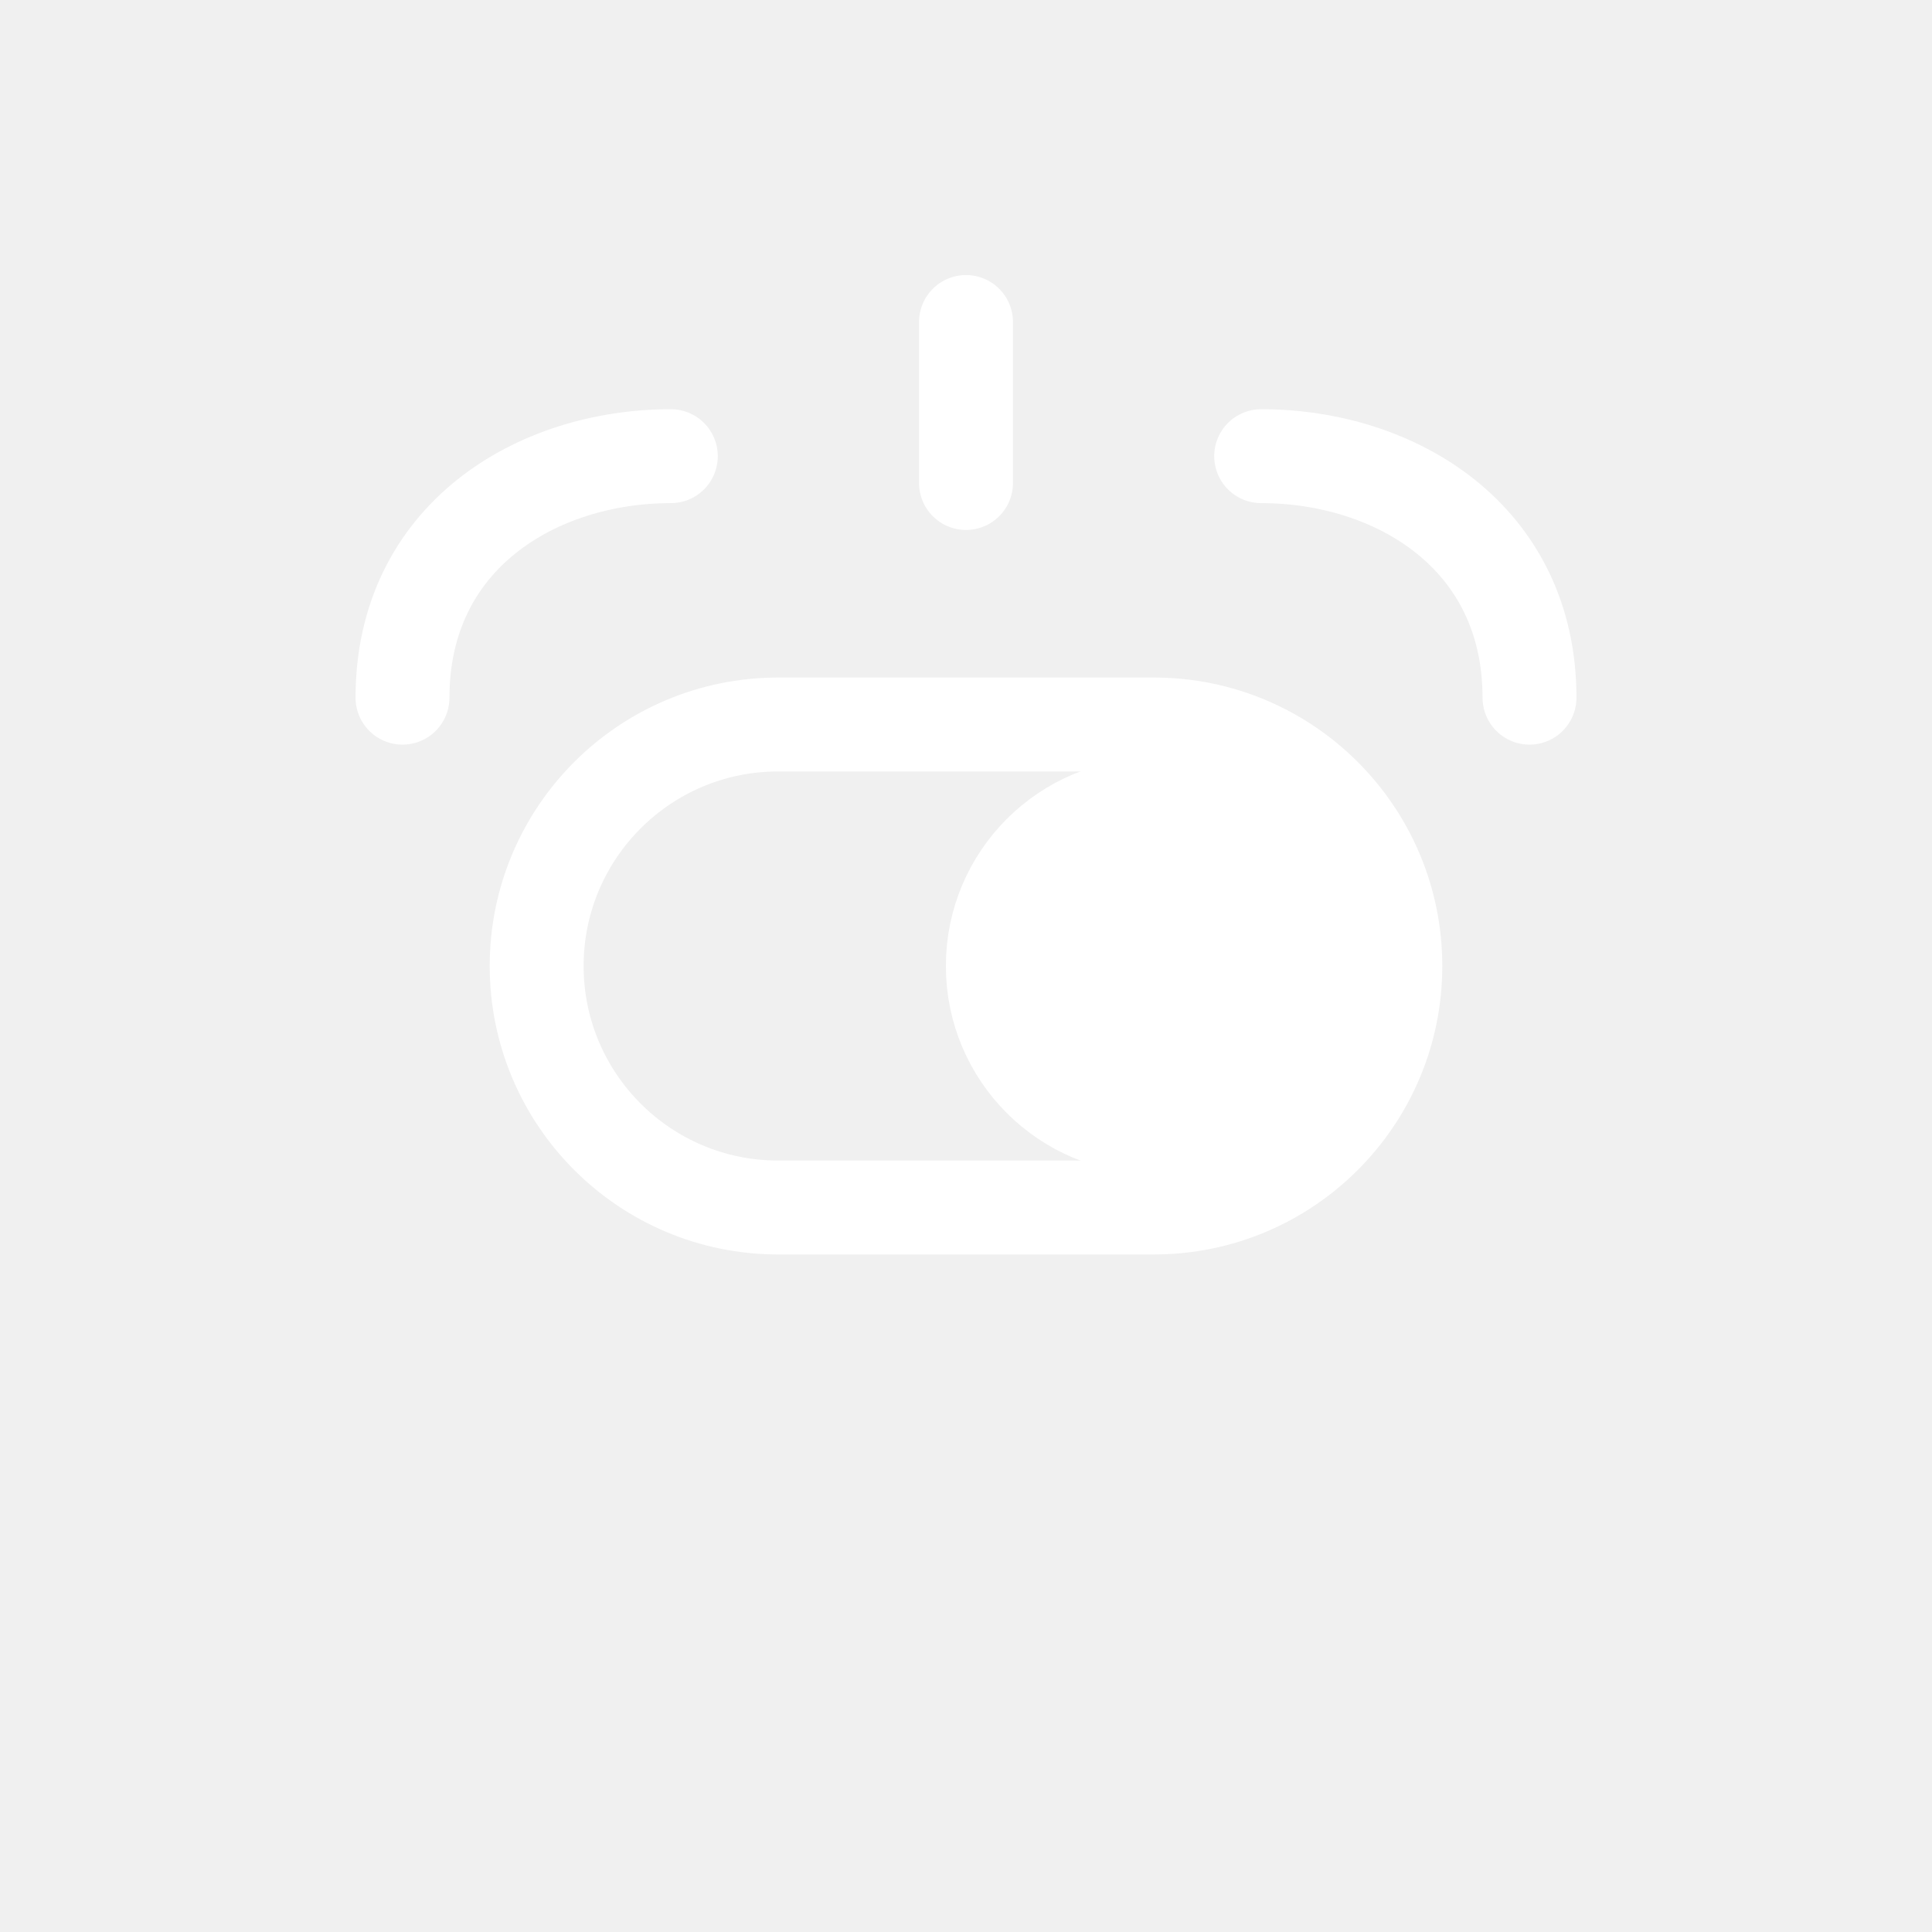
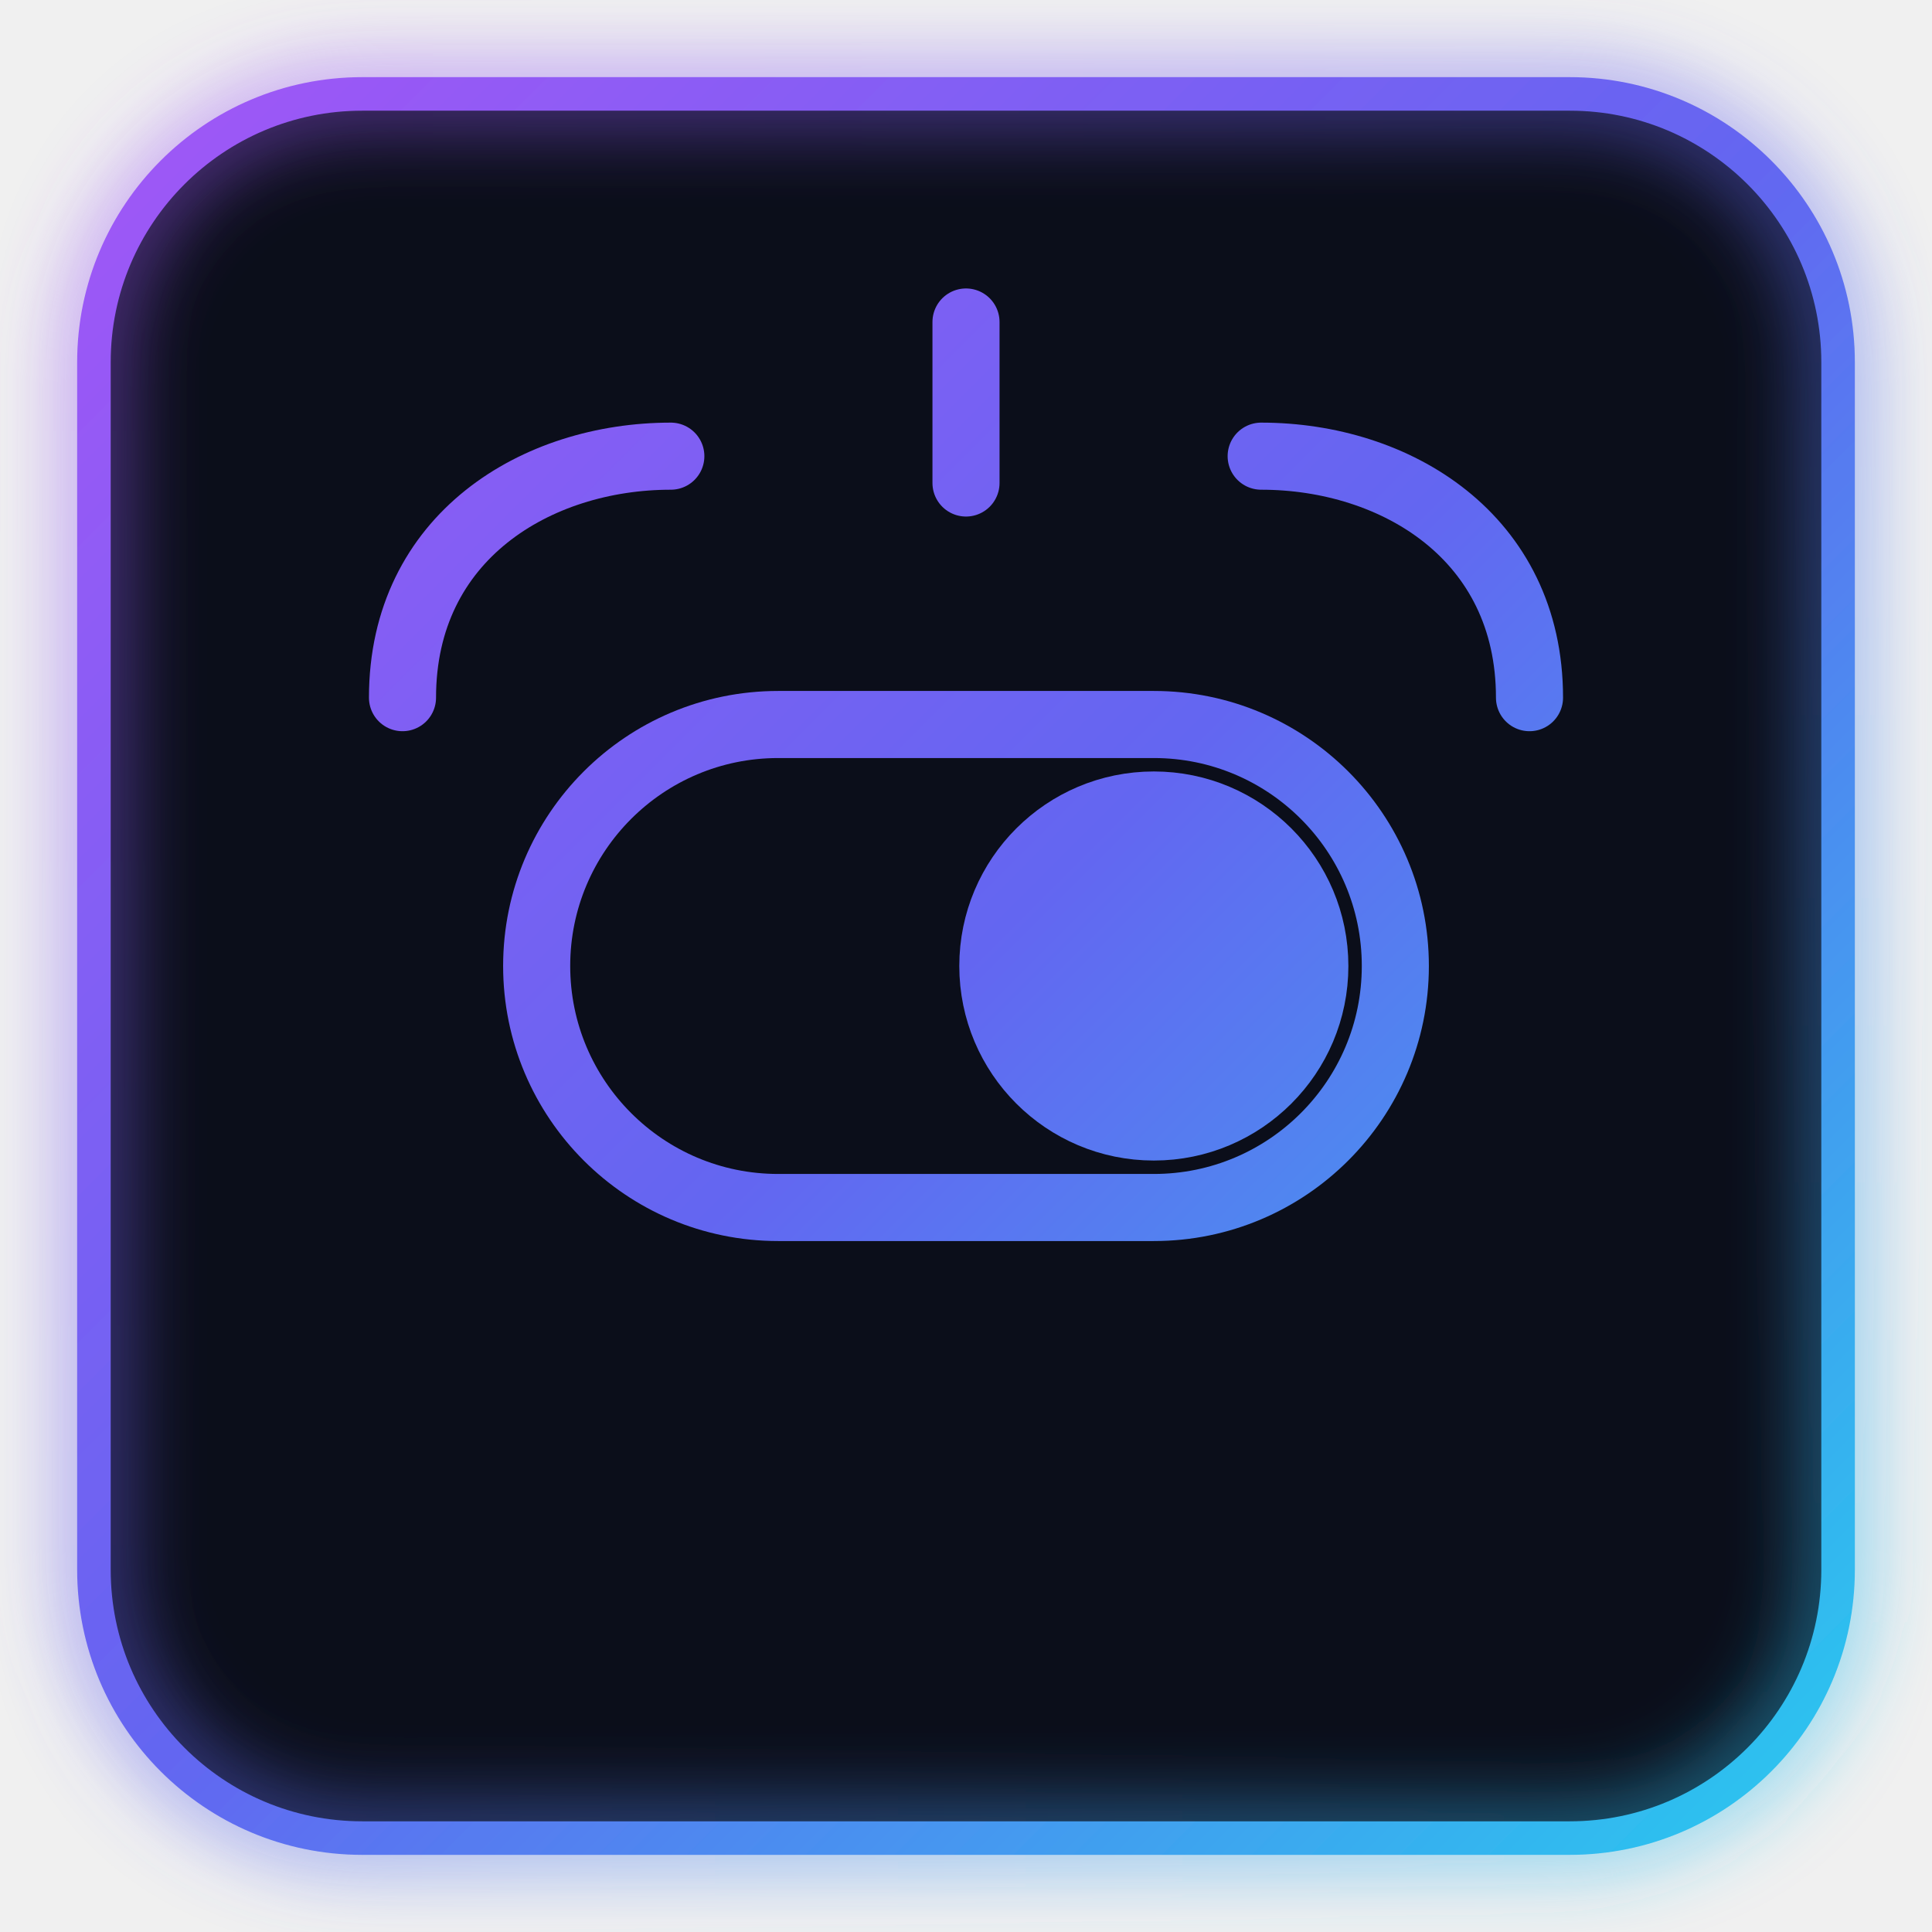
<svg xmlns="http://www.w3.org/2000/svg" viewBox="0 0 288 288">
-   <g fill="none" stroke="#ffffff" stroke-width="14" stroke-linecap="round" stroke-linejoin="round">
+   <defs>
+     <linearGradient id="g" x1="0" y1="0" x2="288" y2="288" gradientUnits="userSpaceOnUse">
+       <stop offset="0" stop-color="#A855F7" />
+       <stop offset=".5" stop-color="#6366F1" />
+       <stop offset="1" stop-color="#22D3EE" />
+     </linearGradient>
+     <filter id="glow" x="-50%" y="-50%" width="200%" height="200%">
+       <feGaussianBlur stdDeviation="6" result="b" />
+       <feMerge>
+         <feMergeNode in="b" />
+         <feMergeNode in="SourceGraphic" />
+       </feMerge>
+     </filter>
+   </defs>
+   <rect x="14" y="14" width="260" height="260" rx="40" fill="#0B0E1A" />
+   <rect x="14" y="14" width="260" height="260" rx="40" fill="none" stroke="url(#g)" stroke-width="5" filter="url(#glow)" />
+   <g fill="none" stroke="url(#g)" stroke-width="10" stroke-linecap="round" stroke-linejoin="round">
    <rect x="80" y="108" width="128" height="72" rx="36" />
-     <circle cx="172" cy="144" r="24" fill="#ffffff" />
+     <circle cx="172" cy="144" r="24" fill="url(#g)" />
    <path d="M 100 68 C 80 68 60 80 60 104" />
    <path d="M 188 68 C 208 68 228 80 228 104" />
    <line x1="144" y1="48" x2="144" y2="72" />
  </g>
</svg>
